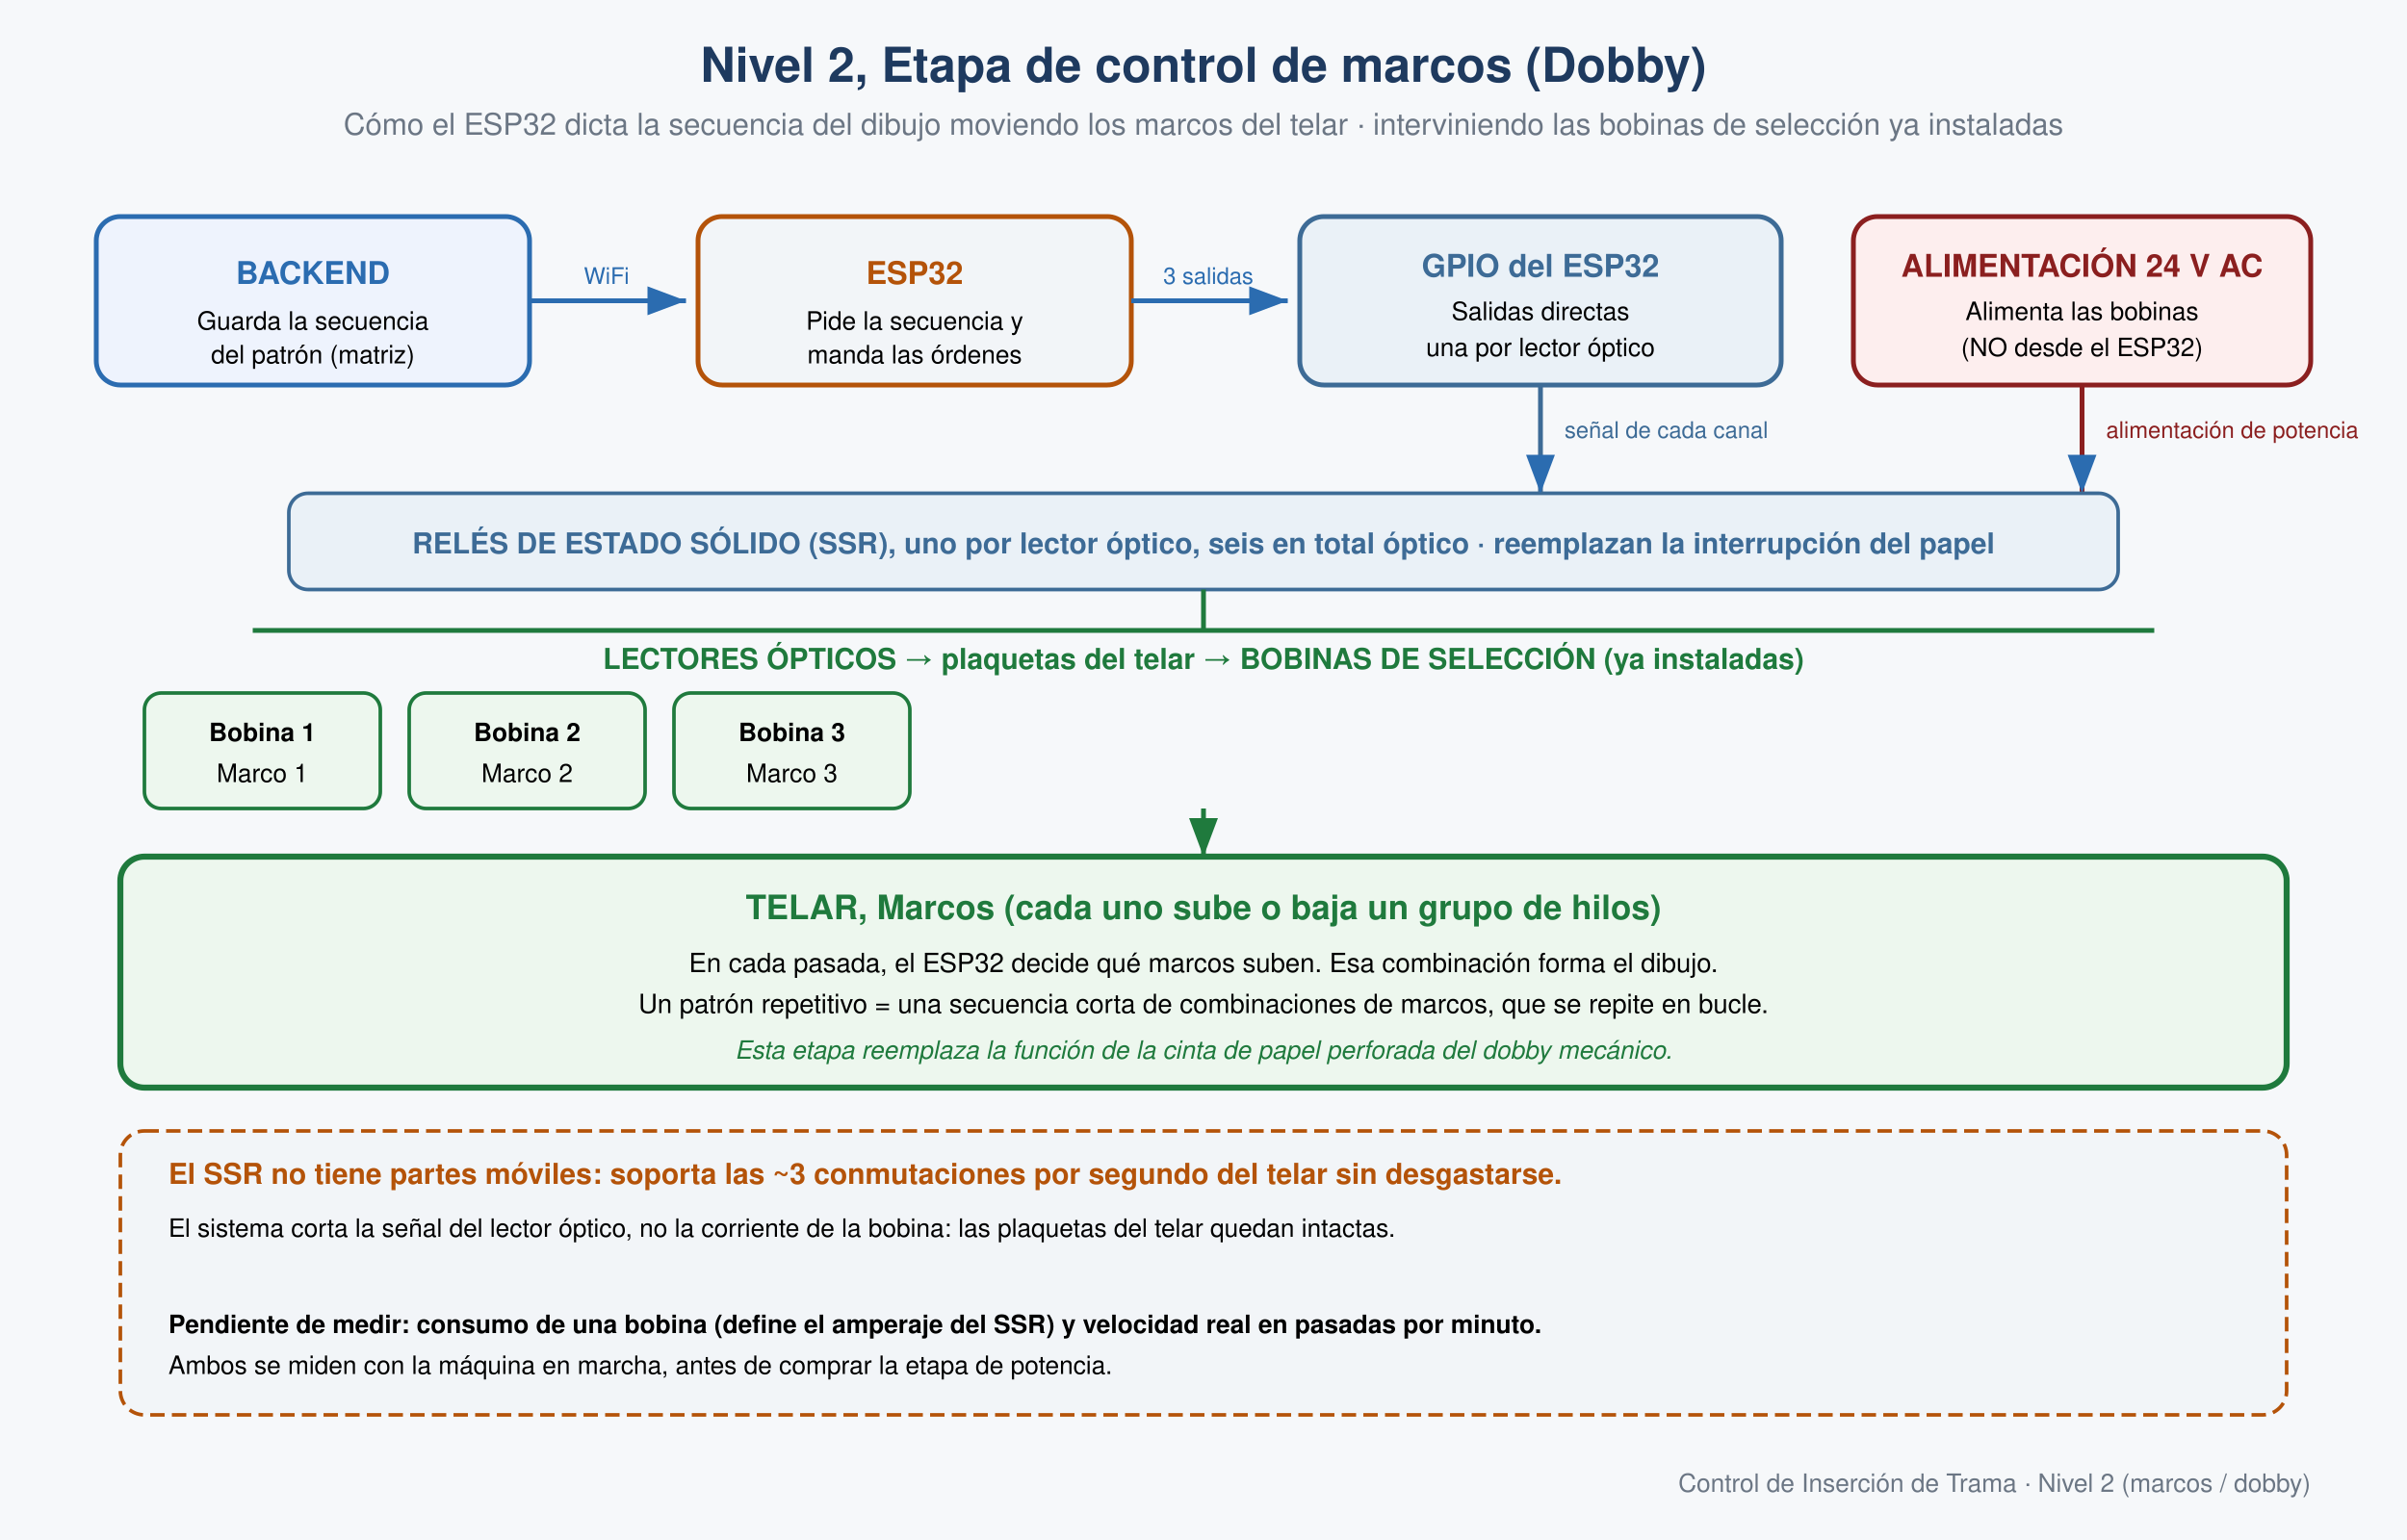
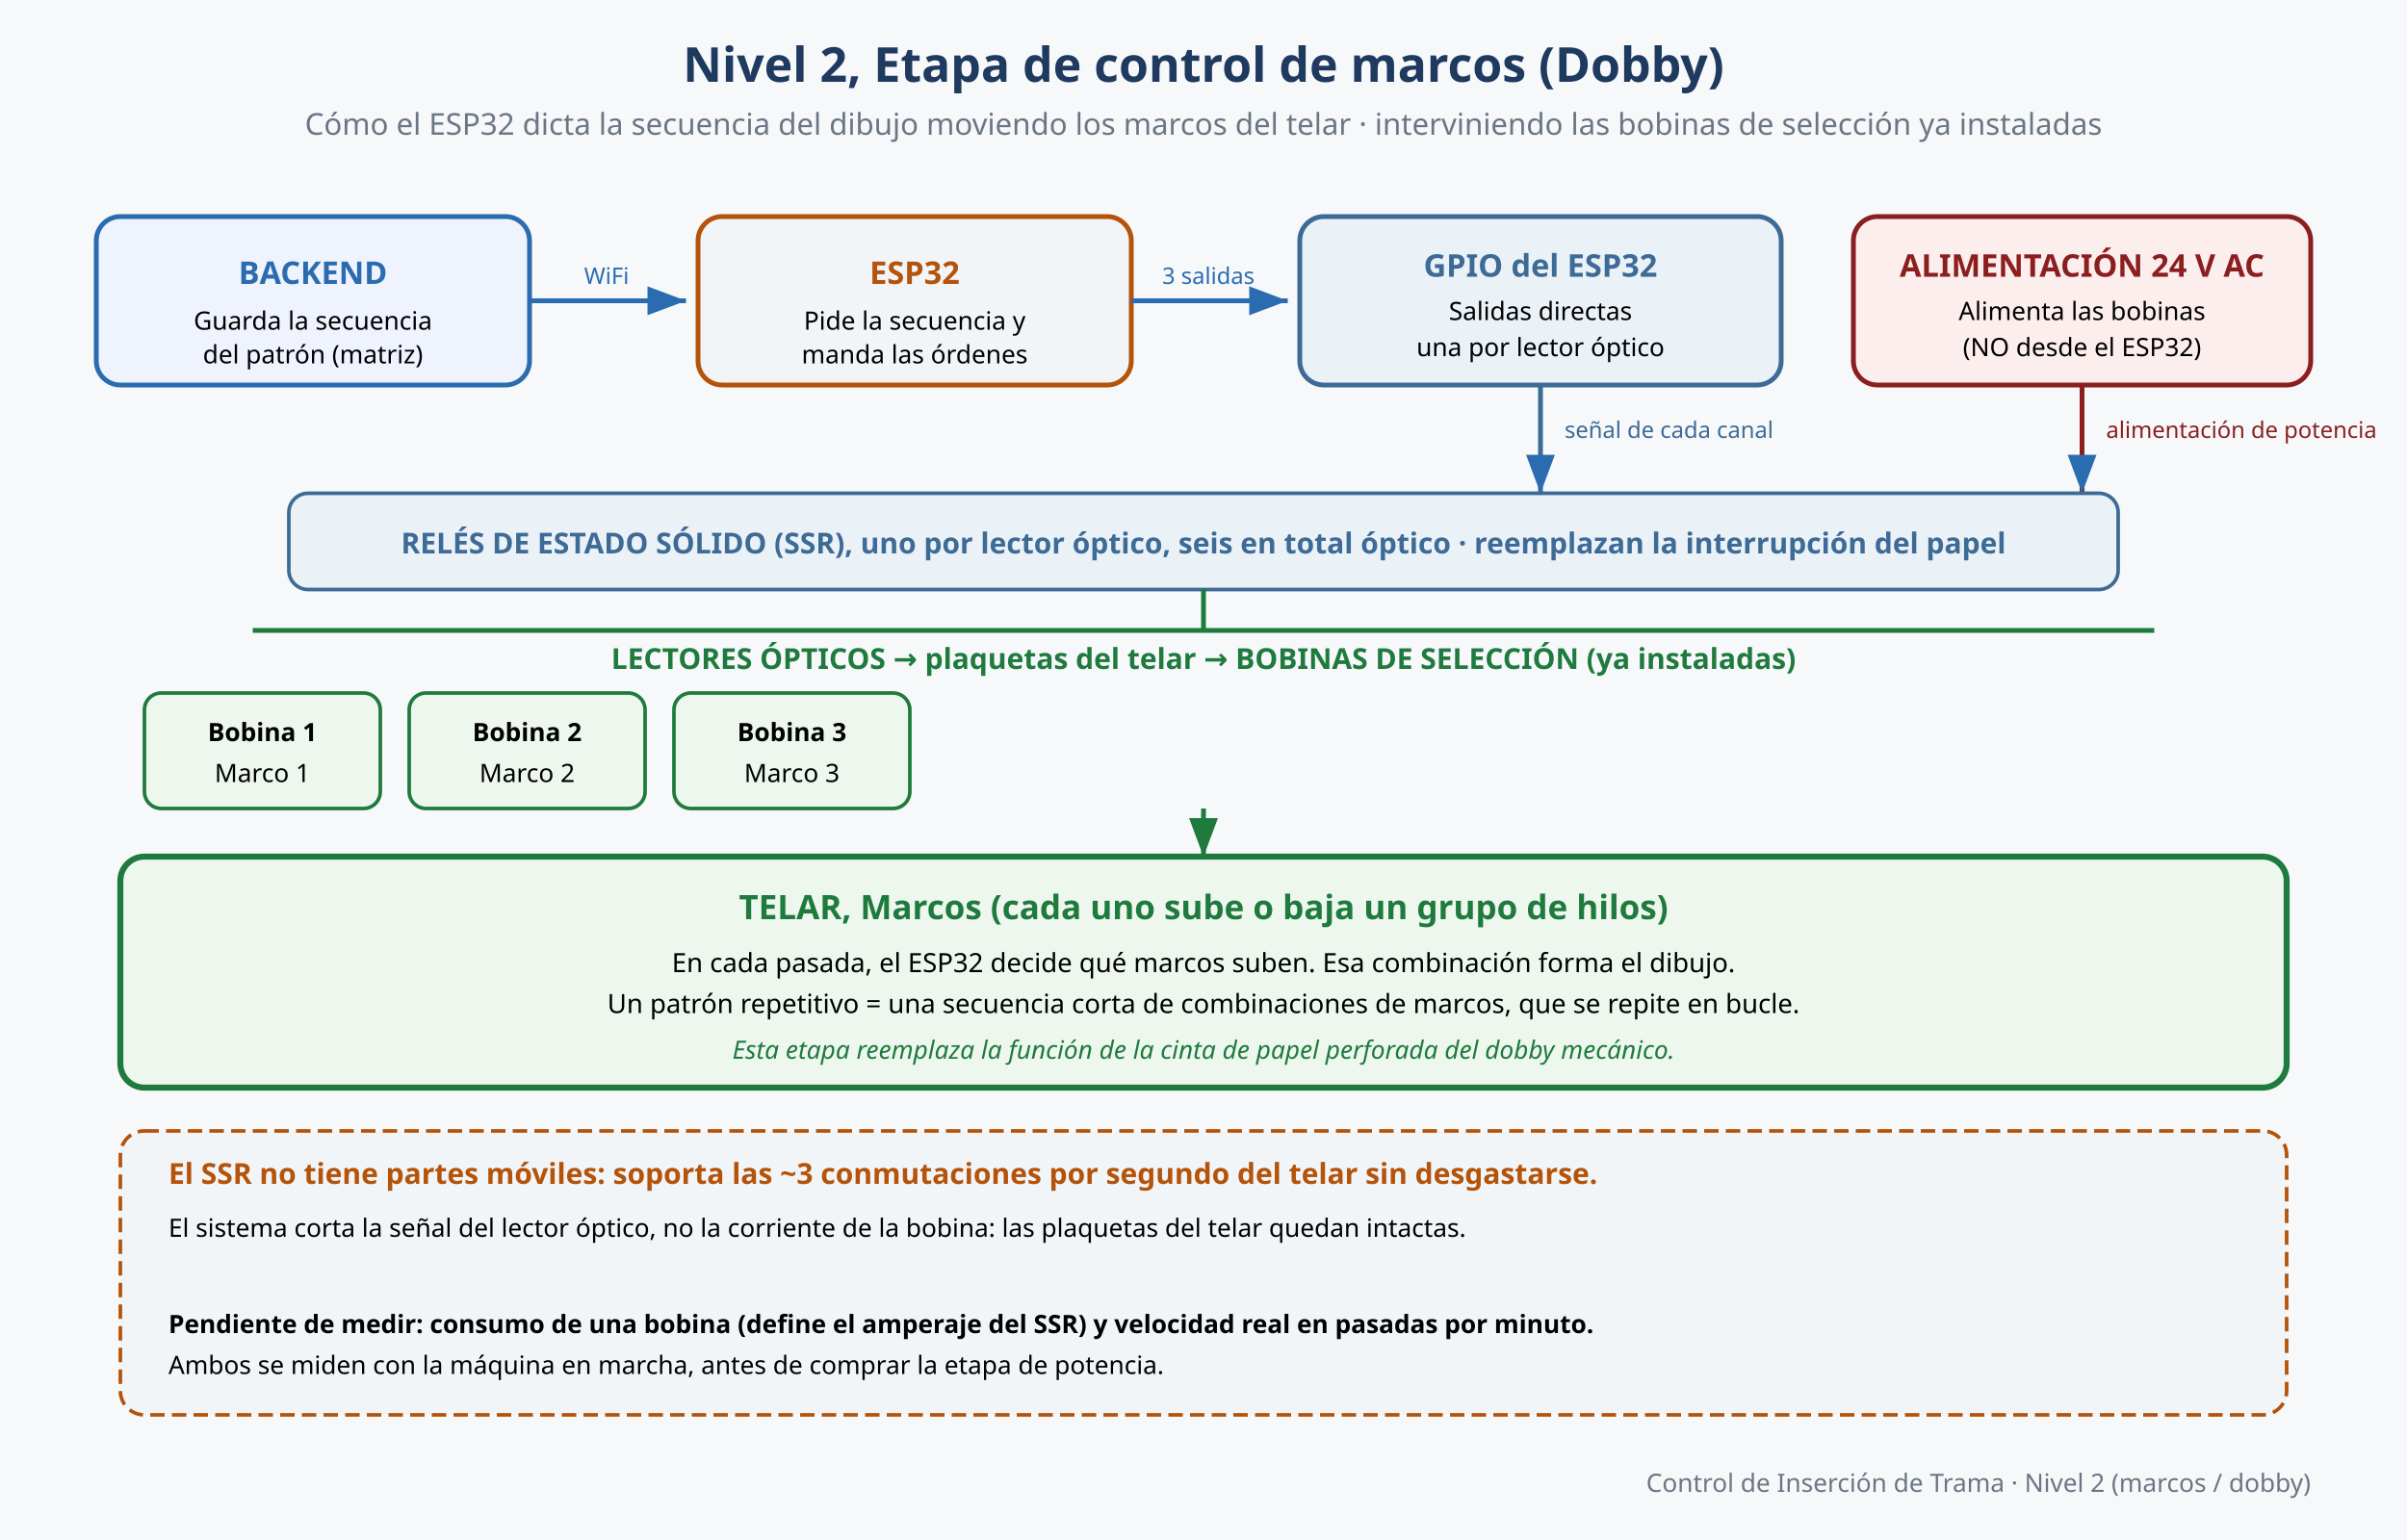
- <svg xmlns="http://www.w3.org/2000/svg" viewBox="0 0 1000 640" font-family="Helvetica, Arial, sans-serif">
+ <svg xmlns="http://www.w3.org/2000/svg" viewBox="0 0 1000 640" font-family="IBM Plex Sans, system-ui, sans-serif">
  <defs>
    <marker id="fl" markerWidth="10" markerHeight="10" refX="8" refY="3" orient="auto">
      <path d="M0,0 L8,3 L0,6 Z" fill="#2B6CB0" />
    </marker>
    <marker id="flg" markerWidth="10" markerHeight="10" refX="8" refY="3" orient="auto">
      <path d="M0,0 L8,3 L0,6 Z" fill="#1f7a3d" />
    </marker>
  </defs>
  <rect width="1000" height="640" fill="#f6f8fa" />
-   <text x="500" y="34" text-anchor="middle" font-size="20" font-weight="bold" fill="#1e3a5f">Nivel 2, Etapa de control de marcos (Dobby)</text>
+   <text font-family="Questrial, IBM Plex Sans, sans-serif" x="500" y="34" text-anchor="middle" font-size="20" font-weight="bold" fill="#1e3a5f">Nivel 2, Etapa de control de marcos (Dobby)</text>
  <text x="500" y="56" text-anchor="middle" font-size="12.5" fill="#6b7684">Cómo el ESP32 dicta la secuencia del dibujo moviendo los marcos del telar · interviniendo las bobinas de selección ya instaladas</text>
  <rect x="40" y="90" width="180" height="70" rx="10" fill="#eef3fd" stroke="#2B6CB0" stroke-width="2" />
  <text x="130" y="118" text-anchor="middle" font-size="13" font-weight="bold" fill="#2B6CB0">BACKEND</text>
  <text x="130" y="137" text-anchor="middle" font-size="10.5">Guarda la secuencia</text>
  <text x="130" y="151" text-anchor="middle" font-size="10.5">del patrón (matriz)</text>
  <line x1="220" y1="125" x2="285" y2="125" stroke="#2B6CB0" stroke-width="2" marker-end="url(#fl)" />
  <text x="252" y="118" text-anchor="middle" font-size="9.5" fill="#2B6CB0">WiFi</text>
  <rect x="290" y="90" width="180" height="70" rx="10" fill="#f2f5f8" stroke="#b45309" stroke-width="2" />
  <text x="380" y="118" text-anchor="middle" font-size="13" font-weight="bold" fill="#b45309">ESP32</text>
  <text x="380" y="137" text-anchor="middle" font-size="10.5">Pide la secuencia y</text>
  <text x="380" y="151" text-anchor="middle" font-size="10.5">manda las órdenes</text>
  <line x1="470" y1="125" x2="535" y2="125" stroke="#2B6CB0" stroke-width="2" marker-end="url(#fl)" />
  <text x="502" y="118" text-anchor="middle" font-size="9.5" fill="#2B6CB0">3 salidas</text>
  <rect x="540" y="90" width="200" height="70" rx="10" fill="#EAF1F7" stroke="#3D6B96" stroke-width="2" />
  <text x="640" y="115" text-anchor="middle" font-size="13" font-weight="bold" fill="#3D6B96">GPIO del ESP32</text>
  <text x="640" y="133" text-anchor="middle" font-size="10.5">Salidas directas</text>
  <text x="640" y="148" text-anchor="middle" font-size="10.5">una por lector óptico</text>
  <rect x="770" y="90" width="190" height="70" rx="10" fill="#fdeeee" stroke="#8b1f1f" stroke-width="2" />
  <text x="865" y="115" text-anchor="middle" font-size="13" font-weight="bold" fill="#8b1f1f">ALIMENTACIÓN 24 V AC</text>
  <text x="865" y="133" text-anchor="middle" font-size="10.5">Alimenta las bobinas</text>
  <text x="865" y="148" text-anchor="middle" font-size="10.5">(NO desde el ESP32)</text>
  <line x1="865" y1="160" x2="865" y2="205" stroke="#8b1f1f" stroke-width="2" marker-end="url(#fl)" />
  <text x="875" y="182" font-size="9.5" fill="#8b1f1f">alimentación de potencia</text>
  <rect x="120" y="205" width="760" height="40" rx="8" fill="#EAF1F7" stroke="#3D6B96" stroke-width="1.5" />
  <text x="500" y="230" text-anchor="middle" font-size="12" font-weight="bold" fill="#3D6B96">RELÉS DE ESTADO SÓLIDO (SSR), uno por lector óptico, seis en total óptico · reemplazan la interrupción del papel</text>
  <line x1="640" y1="160" x2="640" y2="205" stroke="#3D6B96" stroke-width="2" marker-end="url(#fl)" />
  <text x="650" y="182" font-size="9.5" fill="#3D6B96">señal de cada canal</text>
  <line x1="500" y1="245" x2="500" y2="262" stroke="#1f7a3d" stroke-width="2" />
  <line x1="105" y1="262" x2="895" y2="262" stroke="#1f7a3d" stroke-width="2" />
  <text x="500" y="278" text-anchor="middle" font-size="12" font-weight="bold" fill="#1f7a3d">LECTORES ÓPTICOS → plaquetas del telar → BOBINAS DE SELECCIÓN (ya instaladas)</text>
  <g font-size="10.5">
    <rect x="60" y="288" width="98" height="48" rx="7" fill="#edf7ee" stroke="#1f7a3d" stroke-width="1.5" />
    <text x="109" y="308" text-anchor="middle" font-weight="bold">Bobina 1</text>
    <text x="109" y="325" text-anchor="middle">Marco 1</text>
    <rect x="170" y="288" width="98" height="48" rx="7" fill="#edf7ee" stroke="#1f7a3d" stroke-width="1.5" />
    <text x="219" y="308" text-anchor="middle" font-weight="bold">Bobina 2</text>
    <text x="219" y="325" text-anchor="middle">Marco 2</text>
    <rect x="280" y="288" width="98" height="48" rx="7" fill="#edf7ee" stroke="#1f7a3d" stroke-width="1.5" />
    <text x="329" y="308" text-anchor="middle" font-weight="bold">Bobina 3</text>
    <text x="329" y="325" text-anchor="middle">Marco 3</text>
  </g>
  <line x1="500" y1="336" x2="500" y2="356" stroke="#1f7a3d" stroke-width="2" marker-end="url(#flg)" />
  <rect x="50" y="356" width="900" height="96" rx="10" fill="#edf7ee" stroke="#1f7a3d" stroke-width="2.5" />
-   <text x="500" y="382" text-anchor="middle" font-size="14" font-weight="bold" fill="#1f7a3d">TELAR, Marcos (cada uno sube o baja un grupo de hilos)</text>
+   <text font-family="Questrial, IBM Plex Sans, sans-serif" x="500" y="382" text-anchor="middle" font-size="14" font-weight="bold" fill="#1f7a3d">TELAR, Marcos (cada uno sube o baja un grupo de hilos)</text>
  <text x="500" y="404" text-anchor="middle" font-size="11">En cada pasada, el ESP32 decide qué marcos suben. Esa combinación forma el dibujo.</text>
  <text x="500" y="421" text-anchor="middle" font-size="11">Un patrón repetitivo = una secuencia corta de combinaciones de marcos, que se repite en bucle.</text>
  <text x="500" y="440" text-anchor="middle" font-size="10.5" font-style="italic" fill="#1f7a3d">Esta etapa reemplaza la función de la cinta de papel perforada del dobby mecánico.</text>
  <rect x="50" y="470" width="900" height="118" rx="10" fill="#f2f5f8" stroke="#b45309" stroke-width="1.5" stroke-dasharray="6 3" />
  <text x="70" y="492" font-size="12" font-weight="bold" fill="#b45309">El SSR no tiene partes móviles: soporta las ~3 conmutaciones por segundo del telar sin desgastarse.</text>
  <text x="70" y="514" font-size="10.5">El sistema corta la señal del lector óptico, no la corriente de la bobina: las plaquetas del telar quedan intactas.</text>
  <text x="70" y="554" font-size="10.5" font-weight="bold">Pendiente de medir: consumo de una bobina (define el amperaje del SSR) y velocidad real en pasadas por minuto.</text>
  <text x="70" y="571" font-size="10.5">Ambos se miden con la máquina en marcha, antes de comprar la etapa de potencia.</text>
  <text x="960" y="620" text-anchor="end" font-size="10.5" fill="#6b7684">Control de Inserción de Trama · Nivel 2 (marcos / dobby)</text>
</svg>
